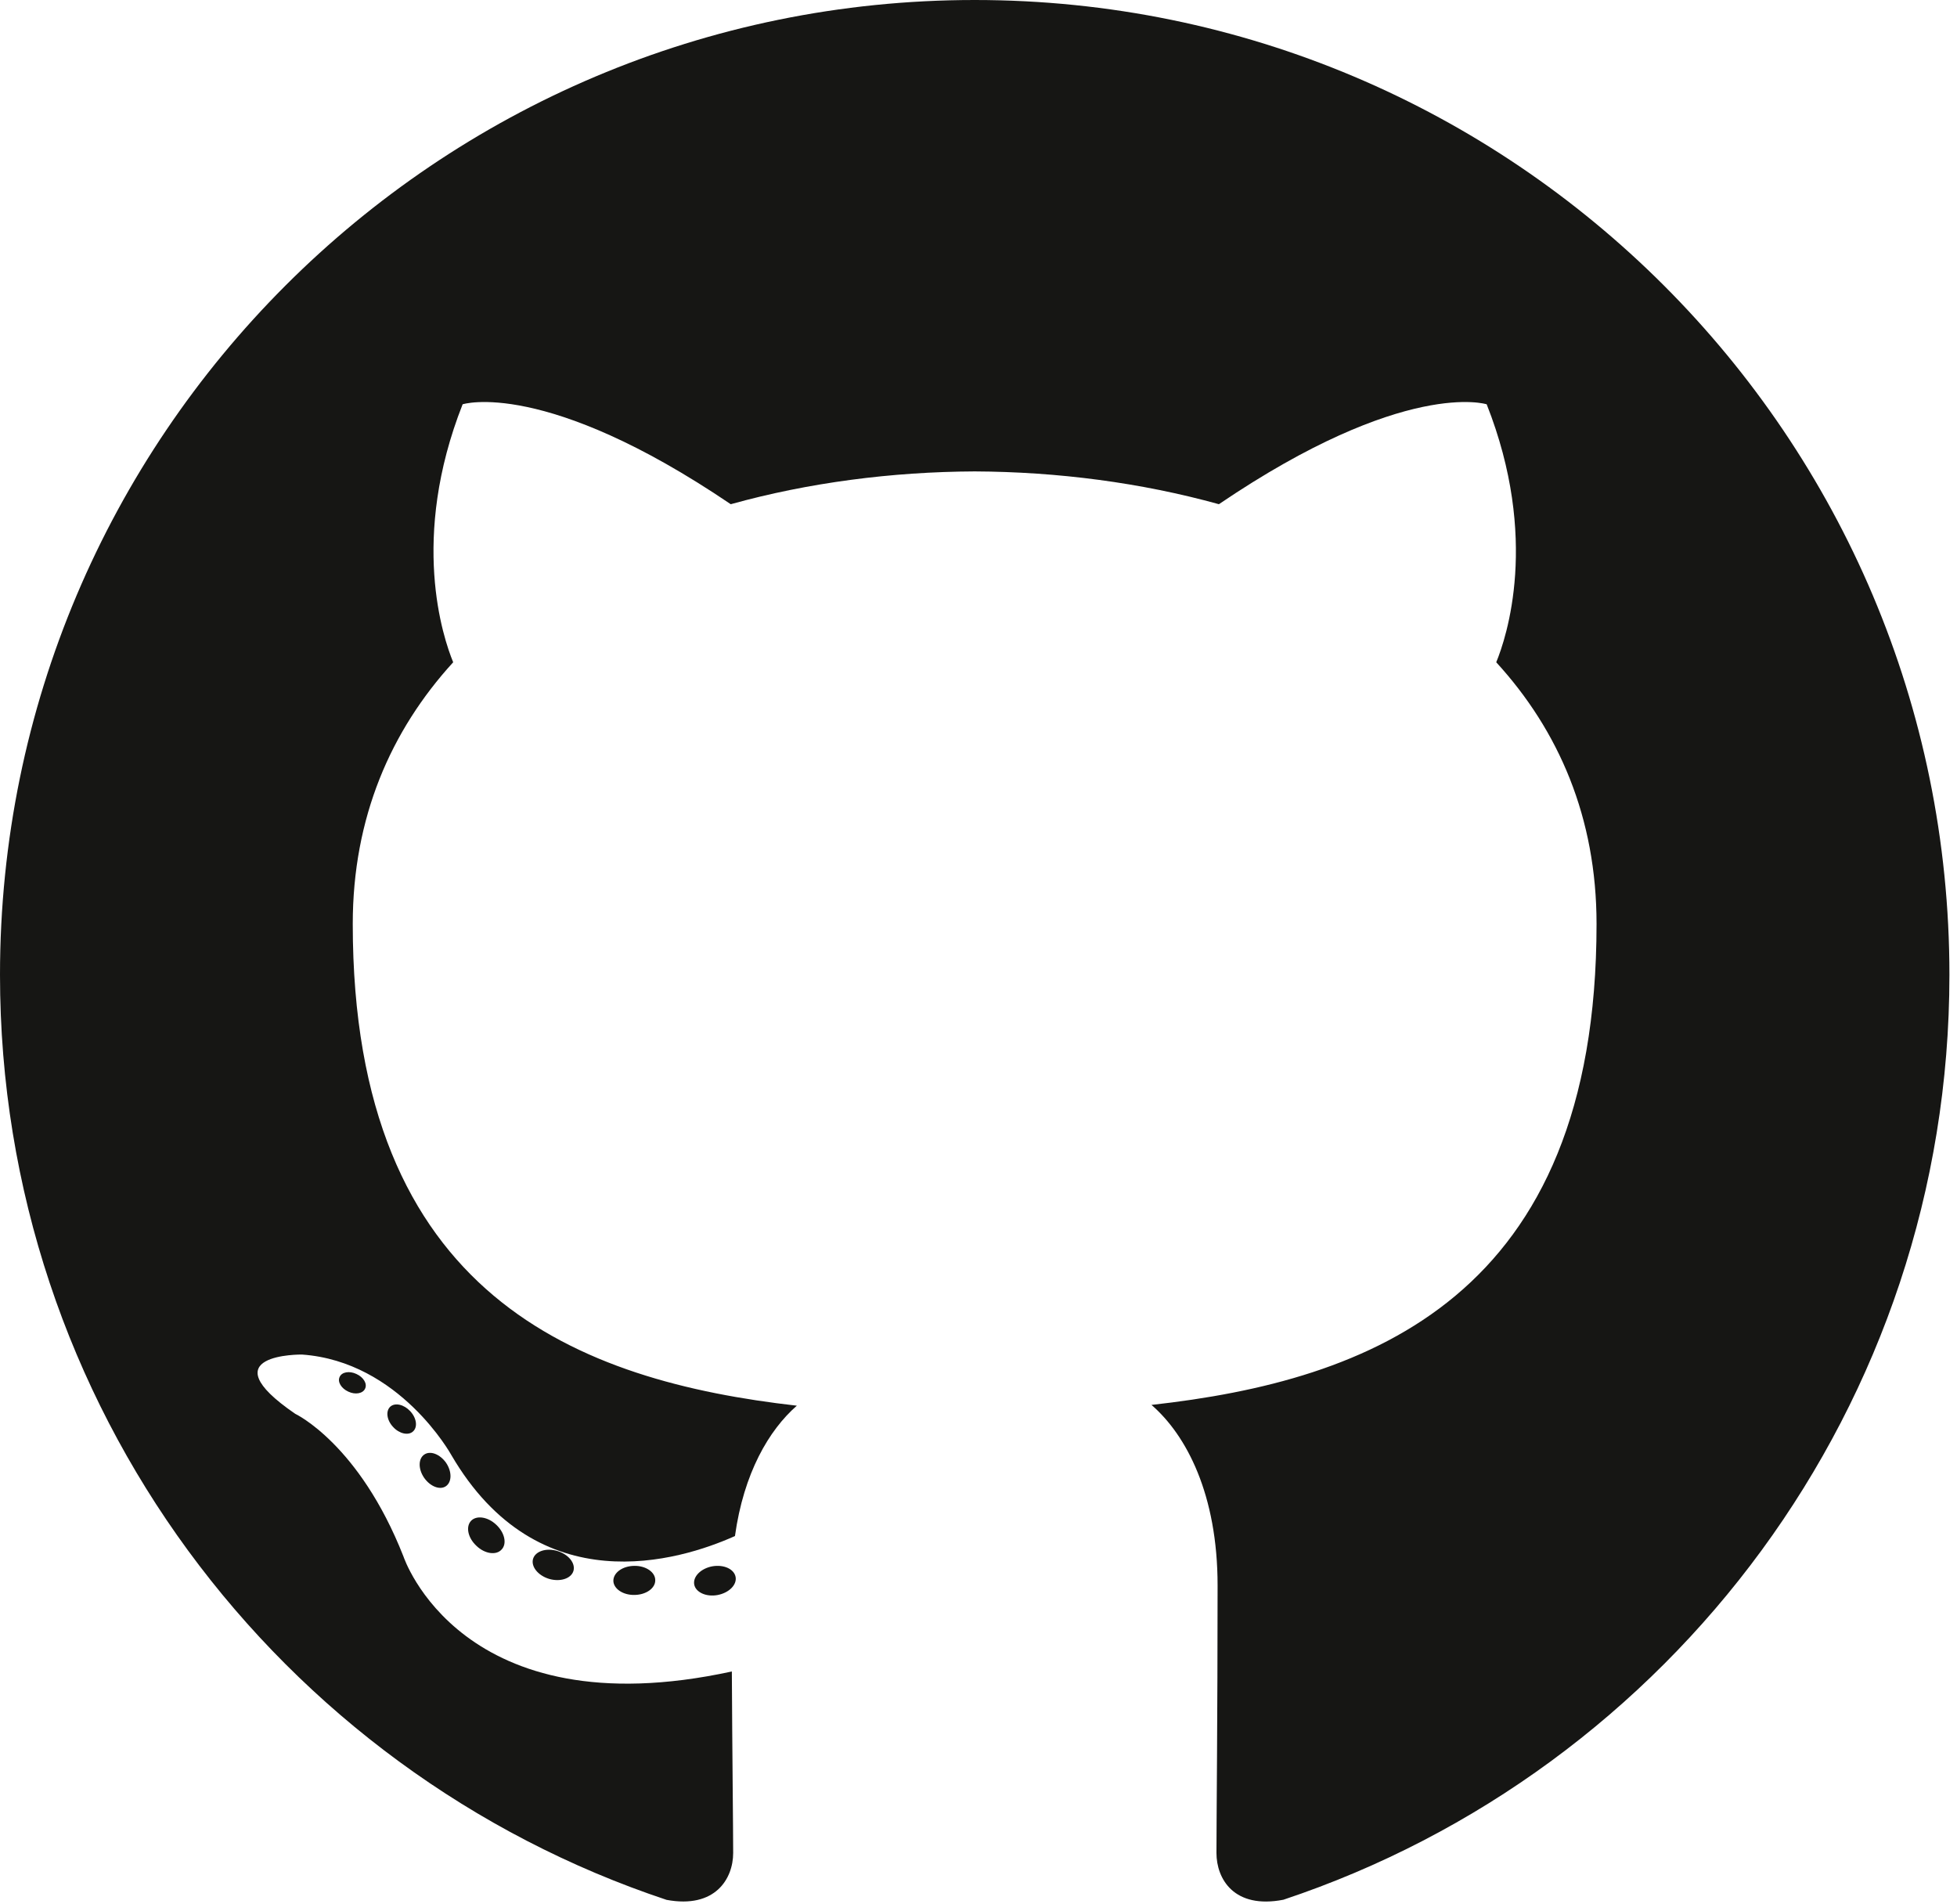
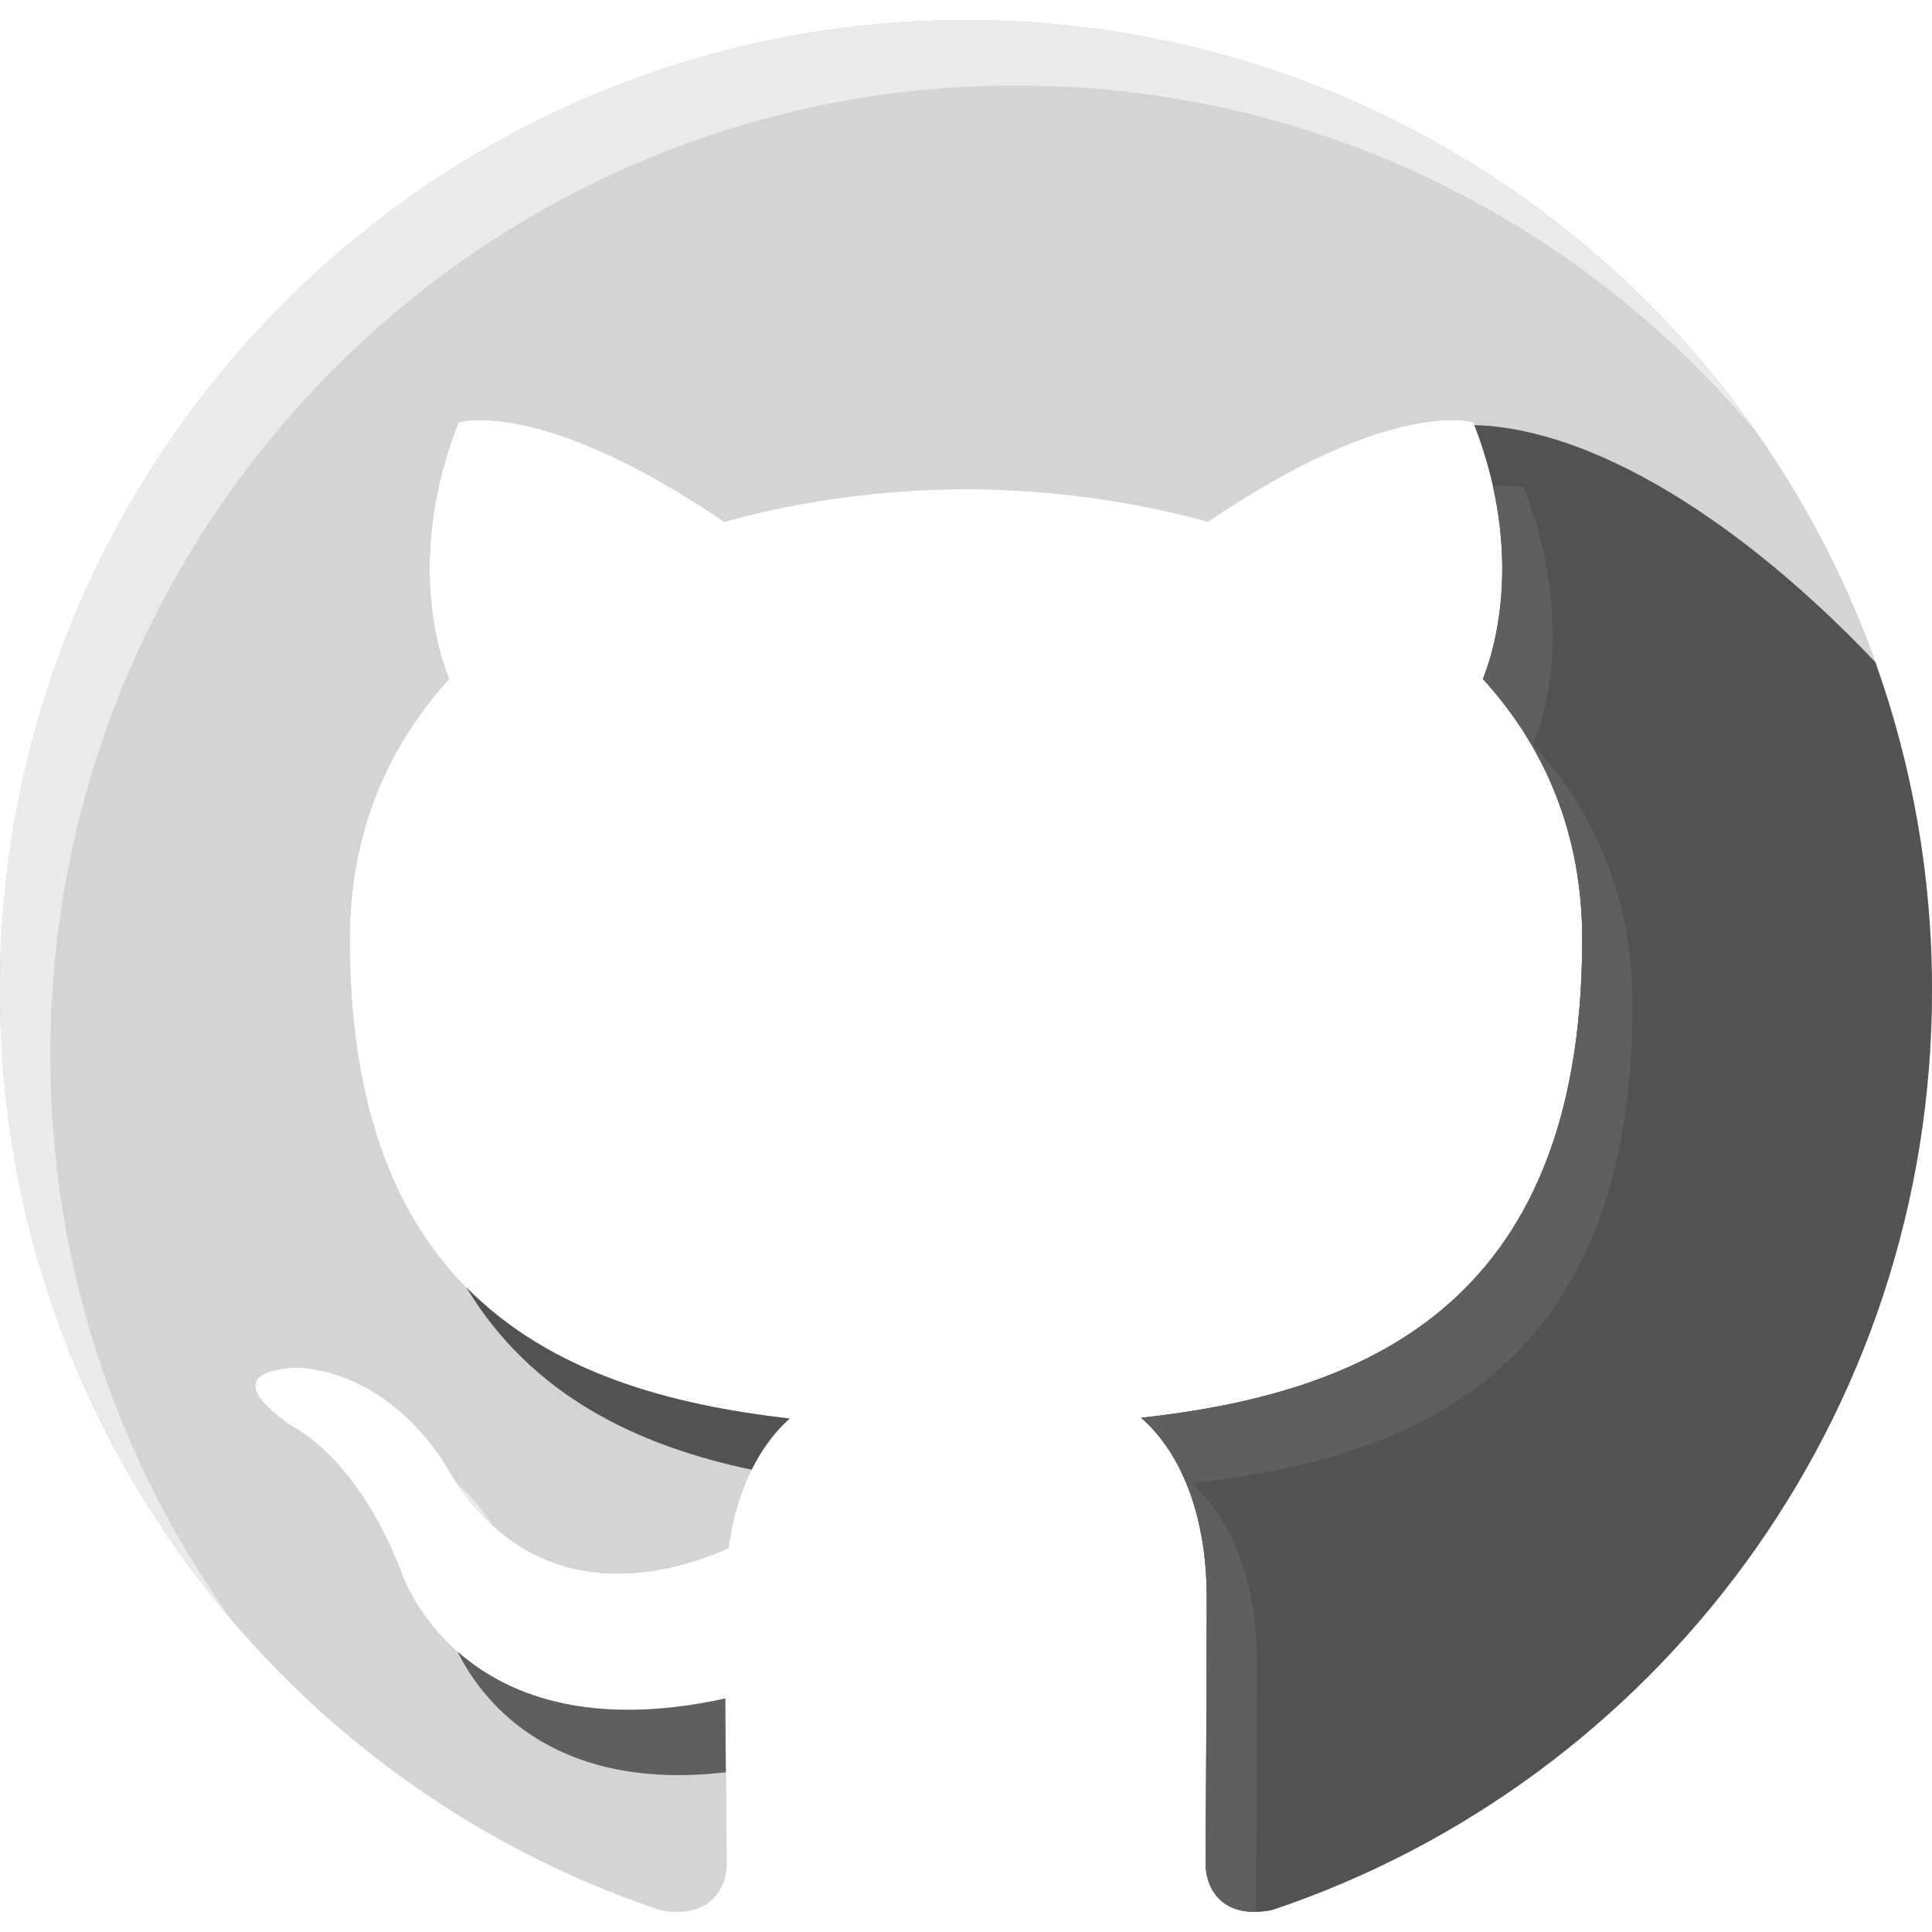
- <svg xmlns="http://www.w3.org/2000/svg" width="2500" height="2432" viewBox="0 0 256 249" preserveAspectRatio="xMinYMin meet">
-   <g fill="#161614">
-     <path d="M127.505 0C57.095 0 0 57.085 0 127.505c0 56.336 36.534 104.13 87.196 120.99 6.372 1.18 8.712-2.766 8.712-6.134 0-3.04-.119-13.085-.173-23.739-35.473 7.713-42.958-15.044-42.958-15.044-5.8-14.738-14.157-18.656-14.157-18.656-11.568-7.914.872-7.752.872-7.752 12.804.9 19.546 13.14 19.546 13.14 11.372 19.493 29.828 13.857 37.104 10.6 1.144-8.242 4.449-13.866 8.095-17.05-28.32-3.225-58.092-14.158-58.092-63.014 0-13.92 4.981-25.295 13.138-34.224-1.324-3.212-5.688-16.18 1.235-33.743 0 0 10.707-3.427 35.073 13.07 10.17-2.826 21.078-4.242 31.914-4.29 10.836.048 21.752 1.464 31.942 4.29 24.337-16.497 35.029-13.07 35.029-13.07 6.94 17.563 2.574 30.531 1.25 33.743 8.175 8.929 13.122 20.303 13.122 34.224 0 48.972-29.828 59.756-58.22 62.912 4.573 3.957 8.648 11.717 8.648 23.612 0 17.06-.148 30.791-.148 34.991 0 3.393 2.295 7.369 8.759 6.117 50.634-16.879 87.122-64.656 87.122-120.973C255.009 57.085 197.922 0 127.505 0" />
-     <path d="M47.755 181.634c-.28.633-1.278.823-2.185.389-.925-.416-1.445-1.28-1.145-1.916.275-.652 1.273-.834 2.196-.396.927.415 1.455 1.287 1.134 1.923M54.027 187.23c-.608.564-1.797.302-2.604-.589-.834-.889-.99-2.077-.373-2.65.627-.563 1.78-.3 2.616.59.834.899.996 2.08.36 2.65M58.33 194.39c-.782.543-2.06.034-2.849-1.1-.781-1.133-.781-2.493.017-3.038.792-.545 2.05-.055 2.85 1.07.78 1.153.78 2.513-.019 3.069M65.606 202.683c-.699.77-2.187.564-3.277-.488-1.114-1.028-1.425-2.487-.724-3.258.707-.772 2.204-.555 3.302.488 1.107 1.026 1.445 2.496.7 3.258M75.01 205.483c-.307.998-1.741 1.452-3.185 1.028-1.442-.437-2.386-1.607-2.095-2.616.3-1.005 1.74-1.478 3.195-1.024 1.44.435 2.386 1.596 2.086 2.612M85.714 206.67c.036 1.052-1.189 1.924-2.705 1.943-1.525.033-2.758-.818-2.774-1.852 0-1.062 1.197-1.926 2.721-1.951 1.516-.03 2.758.815 2.758 1.86M96.228 206.267c.182 1.026-.872 2.08-2.377 2.36-1.48.27-2.85-.363-3.039-1.38-.184-1.052.89-2.105 2.367-2.378 1.508-.262 2.857.355 3.049 1.398" />
+ <svg xmlns="http://www.w3.org/2000/svg" version="1.1" id="Layer_1" x="0px" y="0px" viewBox="0 0 496 496" style="enable-background:new 0 0 496 496;" xml:space="preserve">
+   <path id="SVGCleanerId_0" style="fill:#D4D4D4;" d="M247.992,5.163C111.048,5.163,0,116.627,0,254.163  c0,109.992,71.048,203.32,169.632,236.24c12.392,2.296,16.912-5.392,16.912-12c0-5.904-0.216-21.56-0.336-42.344  c-69,15.064-83.552-33.376-83.552-33.376c-11.264-28.768-27.52-36.408-27.52-36.408c-22.528-15.456,1.696-15.16,1.696-15.16  c24.88,1.752,37.976,25.672,37.976,25.672c22.144,38.048,58.064,27.048,72.192,20.672c2.232-16.08,8.656-27.064,15.736-33.28  c-55.056-6.296-112.944-27.64-112.944-123.04c0-27.176,9.656-49.408,25.52-66.832c-2.568-6.296-11.072-31.6,2.416-65.872  c0,0,20.832-6.688,68.2,25.52c19.784-5.52,41-8.28,62.096-8.392c21.048,0.112,42.28,2.864,62.096,8.392  c47.328-32.208,68.128-25.52,68.128-25.52c13.52,34.272,5.016,59.576,2.456,65.872c15.904,17.424,25.504,39.648,25.504,66.832  c0,95.64-57.984,116.68-113.232,122.856c8.904,7.688,16.832,22.872,16.832,46.112c0,33.296-0.296,60.128-0.296,68.296  c0,6.672,4.472,14.424,17.048,11.968C425.016,457.387,496,364.123,496,254.163C496,116.627,384.952,5.163,247.992,5.163z" />
+   <g>
+     <path id="SVGCleanerId_0_1_" style="fill:#D4D4D4;" d="M247.992,5.163C111.048,5.163,0,116.627,0,254.163   c0,109.992,71.048,203.32,169.632,236.24c12.392,2.296,16.912-5.392,16.912-12c0-5.904-0.216-21.56-0.336-42.344   c-69,15.064-83.552-33.376-83.552-33.376c-11.264-28.768-27.52-36.408-27.52-36.408c-22.528-15.456,1.696-15.16,1.696-15.16   c24.88,1.752,37.976,25.672,37.976,25.672c22.144,38.048,58.064,27.048,72.192,20.672c2.232-16.08,8.656-27.064,15.736-33.28   c-55.056-6.296-112.944-27.64-112.944-123.04c0-27.176,9.656-49.408,25.52-66.832c-2.568-6.296-11.072-31.6,2.416-65.872   c0,0,20.832-6.688,68.2,25.52c19.784-5.52,41-8.28,62.096-8.392c21.048,0.112,42.28,2.864,62.096,8.392   c47.328-32.208,68.128-25.52,68.128-25.52c13.52,34.272,5.016,59.576,2.456,65.872c15.904,17.424,25.504,39.648,25.504,66.832   c0,95.64-57.984,116.68-113.232,122.856c8.904,7.688,16.832,22.872,16.832,46.112c0,33.296-0.296,60.128-0.296,68.296   c0,6.672,4.472,14.424,17.048,11.968C425.016,457.387,496,364.123,496,254.163C496,116.627,384.952,5.163,247.992,5.163z" />
  </g>
+   <g>
+     <path style="fill:#525252;" d="M378.496,109.131c13.128,33.904,4.752,58.928,2.2,65.176c15.904,17.424,25.504,39.648,25.504,66.832   c0,95.64-57.984,116.68-113.232,122.856c8.904,7.688,16.832,22.872,16.832,46.112c0,33.296-0.296,60.128-0.296,68.296   c0,6.672,4.472,14.424,17.048,11.968C425.016,457.387,496,364.123,496,254.163c0-29.56-5.152-57.896-14.568-84.2   C447.24,133.963,409.184,109.987,378.496,109.131z" />
+     <path style="fill:#525252;" d="M192.976,377.323c2.784-5.616,6.184-9.984,9.76-13.144c-30.176-3.456-61.168-11.512-83.048-33.744   C136.52,358.451,163.928,371.195,192.976,377.323z" />
+   </g>
+   <path style="fill:#EBEBEB;" d="M12.912,270.947c0-137.536,111.048-249,247.992-249c76.04,0,144.056,34.392,189.536,88.488  C405.52,46.755,331.616,5.163,247.992,5.163C111.048,5.163,0,116.627,0,254.163c0,61.32,22.12,117.424,58.752,160.792  C29.944,374.291,12.912,324.643,12.912,270.947z" />
+   <path style="fill:#5F5F5F;" d="M322.712,426.899c0-23.232-7.928-38.44-16.832-46.128c55.248-6.16,113.24-27.216,113.24-122.848  c0-27.184-9.6-49.4-25.52-66.824c2.576-6.296,11.096-31.608-2.456-65.872c0,0-2.576-0.792-7.896-0.488  c5.808,25.84-0.416,44.32-2.552,49.568c15.904,17.424,25.504,39.648,25.504,66.832c0,95.64-57.984,116.68-113.232,122.856  c8.904,7.688,16.832,22.872,16.832,46.112c0,33.296-0.296,60.128-0.296,68.296c0,5.872,3.496,12.568,12.92,12.408  C322.488,479.555,322.712,455.659,322.712,426.899z" />
+   <path style="fill:#5F5F5F;" d="M117.464,423.995c5.208,10.72,22.712,36.4,68.888,30.992c-0.064-5.648-0.112-11.976-0.144-18.928  C150.584,443.835,129.552,434.667,117.464,423.995z" />
+   <path style="fill:#EBEBEB;" d="M126.368,391.387c-1.592-2.4-4.576-6.472-8.904-10.544  C120.272,385.011,123.256,388.507,126.368,391.387z" />
+   <g>
+ </g>
+   <g>
+ </g>
+   <g>
+ </g>
+   <g>
+ </g>
+   <g>
+ </g>
+   <g>
+ </g>
+   <g>
+ </g>
+   <g>
+ </g>
+   <g>
+ </g>
+   <g>
+ </g>
+   <g>
+ </g>
+   <g>
+ </g>
+   <g>
+ </g>
+   <g>
+ </g>
+   <g>
+ </g>
</svg>
